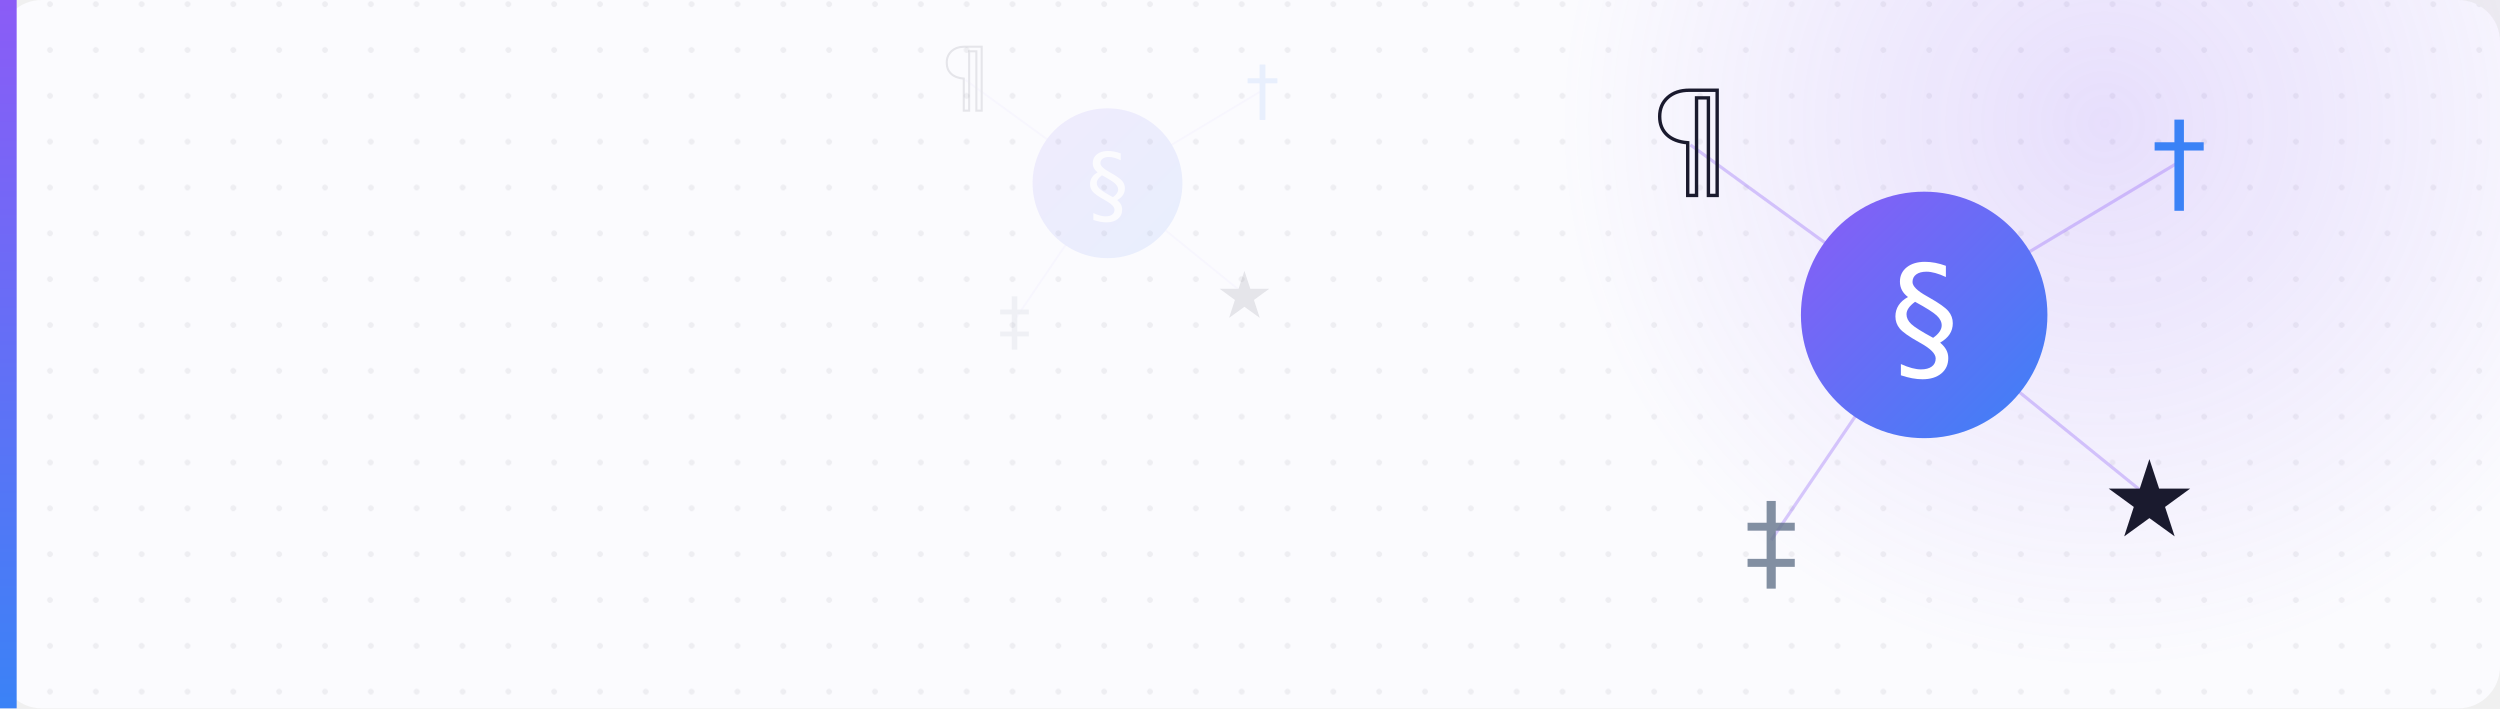
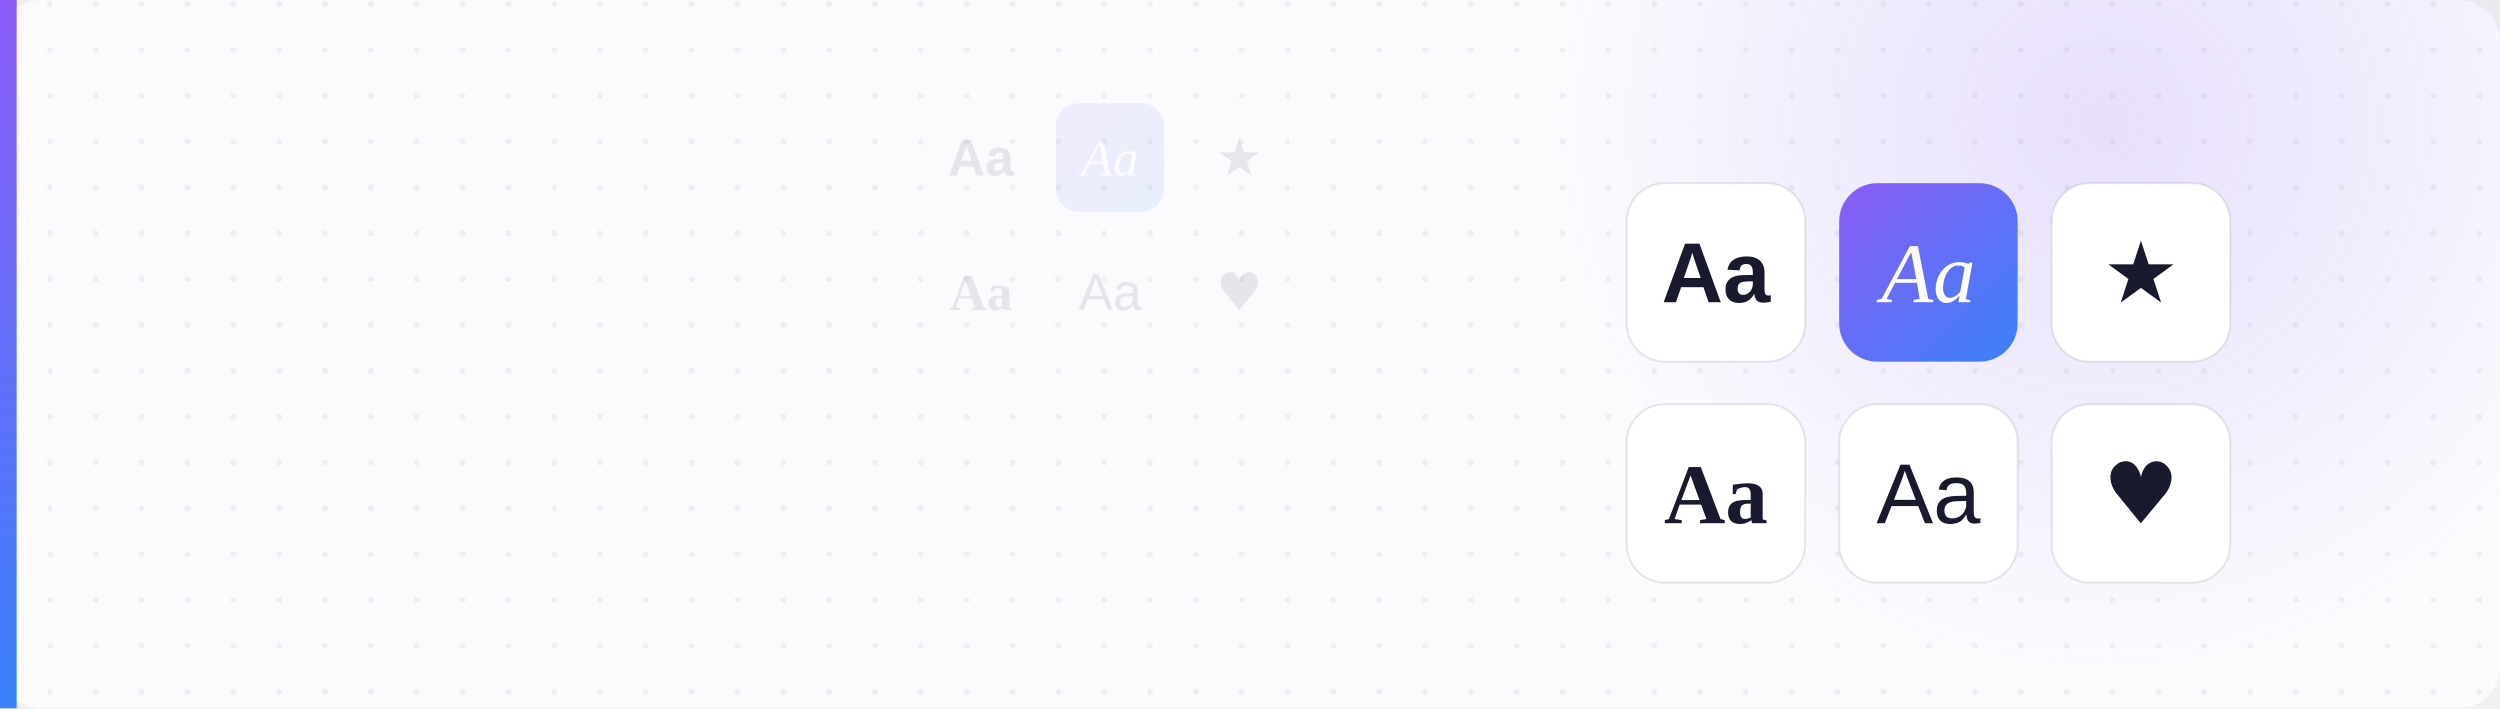
<svg xmlns="http://www.w3.org/2000/svg" viewBox="0 0 1200 340" width="1200" height="340" role="img">
  <defs>
    <linearGradient id="ghnllibrar" x1="0" y1="0" x2="1" y2="1">
      <stop offset="0" stop-color="#8b5cf6" />
      <stop offset="1" stop-color="#3b82f6" />
    </linearGradient>
    <linearGradient id="gvhnllibrar" x1="0" y1="0" x2="0" y2="1">
      <stop offset="0" stop-color="#8b5cf6" />
      <stop offset="1" stop-color="#3b82f6" />
    </linearGradient>
    <radialGradient id="glowhnllibrar" cx="0.5" cy="0.5" r="0.5">
      <stop offset="0" stop-color="#8b5cf6" stop-opacity="0.18" />
      <stop offset="1" stop-color="#8b5cf6" stop-opacity="0" />
    </radialGradient>
    <pattern id="dotshnllibrar" width="22" height="22" patternUnits="userSpaceOnUse">
      <circle cx="2" cy="2" r="1.4" fill="#1a1a2e" opacity="0.06" />
    </pattern>
  </defs>
  <rect width="1200" height="340" rx="20" fill="#FBFBFE" />
  <rect width="1200" height="340" rx="20" fill="url(#dotshnllibrar)" />
  <circle cx="1010" cy="60" r="260" fill="url(#glowhnllibrar)" />
  <rect x="0" y="0" width="8" height="340" fill="url(#gvhnllibrar)" />
  <g transform="translate(740 -10) scale(1.02)">
-     <g>
-       <line x1="180" y1="158" x2="70" y2="78" stroke="#8b5cf6" stroke-width="1.5" opacity="0.32" />
-       <line x1="180" y1="158" x2="300" y2="86" stroke="#8b5cf6" stroke-width="1.5" opacity="0.32" />
-       <line x1="180" y1="158" x2="108" y2="264" stroke="#8b5cf6" stroke-width="1.5" opacity="0.32" />
-       <line x1="180" y1="158" x2="286" y2="244" stroke="#8b5cf6" stroke-width="1.5" opacity="0.32" />
-     </g>
-     <text x="70" y="96" font-family="DejaVu Sans, sans-serif" font-size="60" fill="none" stroke="#1a1a2e" stroke-width="1.6" text-anchor="middle">¶</text>
-     <text x="300" y="104" font-family="DejaVu Sans, sans-serif" font-size="52" fill="#3b82f6" text-anchor="middle">†</text>
-     <text x="108" y="282" font-family="DejaVu Sans, sans-serif" font-size="50" fill="#64748b" text-anchor="middle" opacity="0.8">‡</text>
-     <text x="286" y="262" font-family="DejaVu Sans, sans-serif" font-size="50" fill="#1a1a2e" text-anchor="middle">★</text>
-     <circle cx="180" cy="158" r="58" fill="url(#ghnllibrar)" />
-     <text x="180" y="182" font-family="DejaVu Sans, sans-serif" font-size="66" fill="#fff" text-anchor="middle">§</text>
+     <rect x="40" y="96" width="84" height="84" rx="18" fill="#fff" stroke="#1a1a2e" stroke-opacity="0.1" />
+     <text x="82" y="152" font-family="Liberation Sans, DejaVu Sans, sans-serif" font-size="40" font-weight="700" font-style="normal" fill="#1a1a2e" text-anchor="middle">Aa</text>
+     <rect x="140" y="96" width="84" height="84" rx="18" fill="url(#ghnllibrar)" stroke="#1a1a2e" stroke-opacity="0" />
+     <text x="182" y="152" font-family="Georgia, 'Liberation Serif', 'DejaVu Serif', serif" font-size="40" font-weight="400" font-style="italic" fill="#fff" text-anchor="middle">Aa</text>
+     <rect x="240" y="96" width="84" height="84" rx="18" fill="#fff" stroke="#1a1a2e" stroke-opacity="0.1" />
+     <text x="282" y="152" font-family="DejaVu Sans, sans-serif" font-size="40" font-weight="400" font-style="normal" fill="#1a1a2e" text-anchor="middle">★</text>
+     <rect x="40" y="200" width="84" height="84" rx="18" fill="#fff" stroke="#1a1a2e" stroke-opacity="0.1" />
+     <text x="82" y="256" font-family="Georgia, 'Liberation Serif', 'DejaVu Serif', serif" font-size="40" font-weight="700" font-style="normal" fill="#1a1a2e" text-anchor="middle">Aa</text>
+     <rect x="140" y="200" width="84" height="84" rx="18" fill="#fff" stroke="#1a1a2e" stroke-opacity="0.1" />
+     <text x="182" y="256" font-family="Liberation Sans, DejaVu Sans, sans-serif" font-size="40" font-weight="400" font-style="normal" fill="#1a1a2e" text-anchor="middle">Aa</text>
+     <rect x="240" y="200" width="84" height="84" rx="18" fill="#fff" stroke="#1a1a2e" stroke-opacity="0.1" />
+     <text x="282" y="256" font-family="DejaVu Sans, sans-serif" font-size="40" font-weight="400" font-style="normal" fill="#1a1a2e" text-anchor="middle">♥</text>
  </g>
  <g transform="translate(420 -10) scale(0.62)" opacity="0.10">
-     <g>
-       <line x1="180" y1="158" x2="70" y2="78" stroke="#8b5cf6" stroke-width="1.5" opacity="0.32" />
-       <line x1="180" y1="158" x2="300" y2="86" stroke="#8b5cf6" stroke-width="1.5" opacity="0.32" />
-       <line x1="180" y1="158" x2="108" y2="264" stroke="#8b5cf6" stroke-width="1.5" opacity="0.32" />
-       <line x1="180" y1="158" x2="286" y2="244" stroke="#8b5cf6" stroke-width="1.5" opacity="0.32" />
-     </g>
-     <text x="70" y="96" font-family="DejaVu Sans, sans-serif" font-size="60" fill="none" stroke="#1a1a2e" stroke-width="1.6" text-anchor="middle">¶</text>
-     <text x="300" y="104" font-family="DejaVu Sans, sans-serif" font-size="52" fill="#3b82f6" text-anchor="middle">†</text>
-     <text x="108" y="282" font-family="DejaVu Sans, sans-serif" font-size="50" fill="#64748b" text-anchor="middle" opacity="0.8">‡</text>
-     <text x="286" y="262" font-family="DejaVu Sans, sans-serif" font-size="50" fill="#1a1a2e" text-anchor="middle">★</text>
-     <circle cx="180" cy="158" r="58" fill="url(#ghnllibrar)" />
-     <text x="180" y="182" font-family="DejaVu Sans, sans-serif" font-size="66" fill="#fff" text-anchor="middle">§</text>
+     <rect x="40" y="96" width="84" height="84" rx="18" fill="#fff" stroke="#1a1a2e" stroke-opacity="0.1" />
+     <text x="82" y="152" font-family="Liberation Sans, DejaVu Sans, sans-serif" font-size="40" font-weight="700" font-style="normal" fill="#1a1a2e" text-anchor="middle">Aa</text>
+     <rect x="140" y="96" width="84" height="84" rx="18" fill="url(#ghnllibrar)" stroke="#1a1a2e" stroke-opacity="0" />
+     <text x="182" y="152" font-family="Georgia, 'Liberation Serif', 'DejaVu Serif', serif" font-size="40" font-weight="400" font-style="italic" fill="#fff" text-anchor="middle">Aa</text>
+     <rect x="240" y="96" width="84" height="84" rx="18" fill="#fff" stroke="#1a1a2e" stroke-opacity="0.1" />
+     <text x="282" y="152" font-family="DejaVu Sans, sans-serif" font-size="40" font-weight="400" font-style="normal" fill="#1a1a2e" text-anchor="middle">★</text>
+     <rect x="40" y="200" width="84" height="84" rx="18" fill="#fff" stroke="#1a1a2e" stroke-opacity="0.1" />
+     <text x="82" y="256" font-family="Georgia, 'Liberation Serif', 'DejaVu Serif', serif" font-size="40" font-weight="700" font-style="normal" fill="#1a1a2e" text-anchor="middle">Aa</text>
+     <rect x="140" y="200" width="84" height="84" rx="18" fill="#fff" stroke="#1a1a2e" stroke-opacity="0.1" />
+     <text x="182" y="256" font-family="Liberation Sans, DejaVu Sans, sans-serif" font-size="40" font-weight="400" font-style="normal" fill="#1a1a2e" text-anchor="middle">Aa</text>
+     <rect x="240" y="200" width="84" height="84" rx="18" fill="#fff" stroke="#1a1a2e" stroke-opacity="0.1" />
+     <text x="282" y="256" font-family="DejaVu Sans, sans-serif" font-size="40" font-weight="400" font-style="normal" fill="#1a1a2e" text-anchor="middle">♥</text>
  </g>
</svg>
